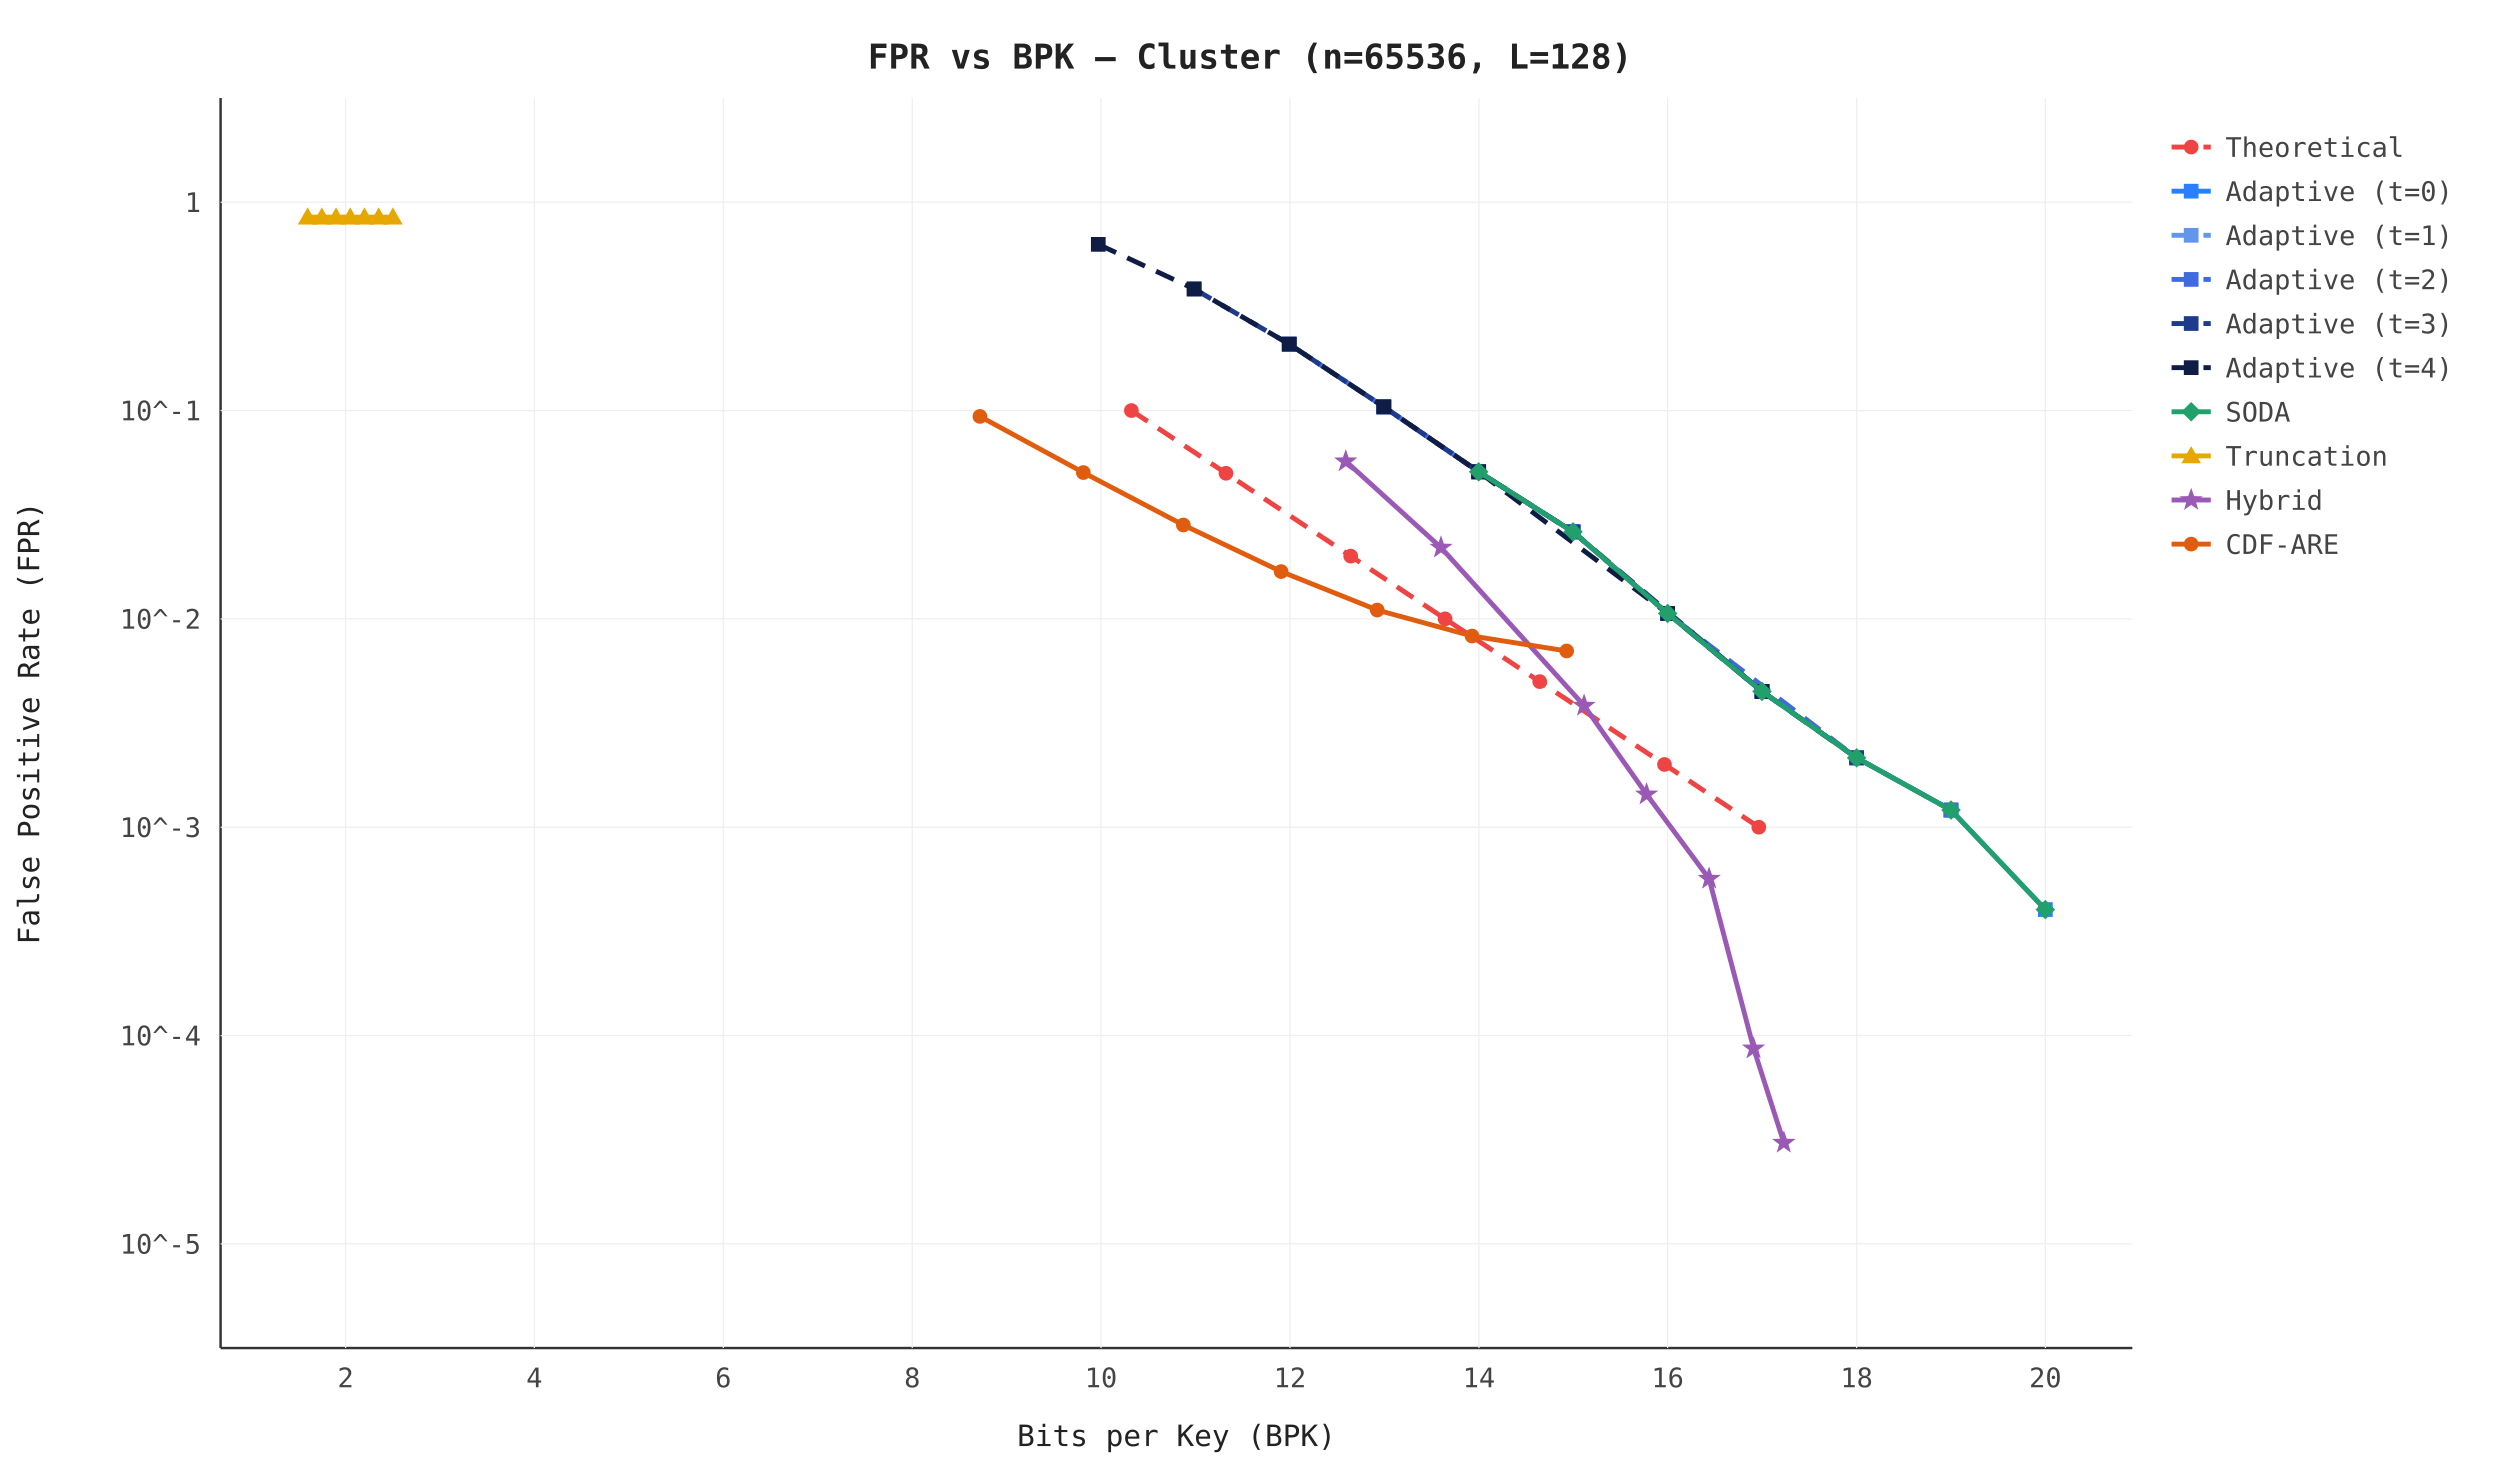
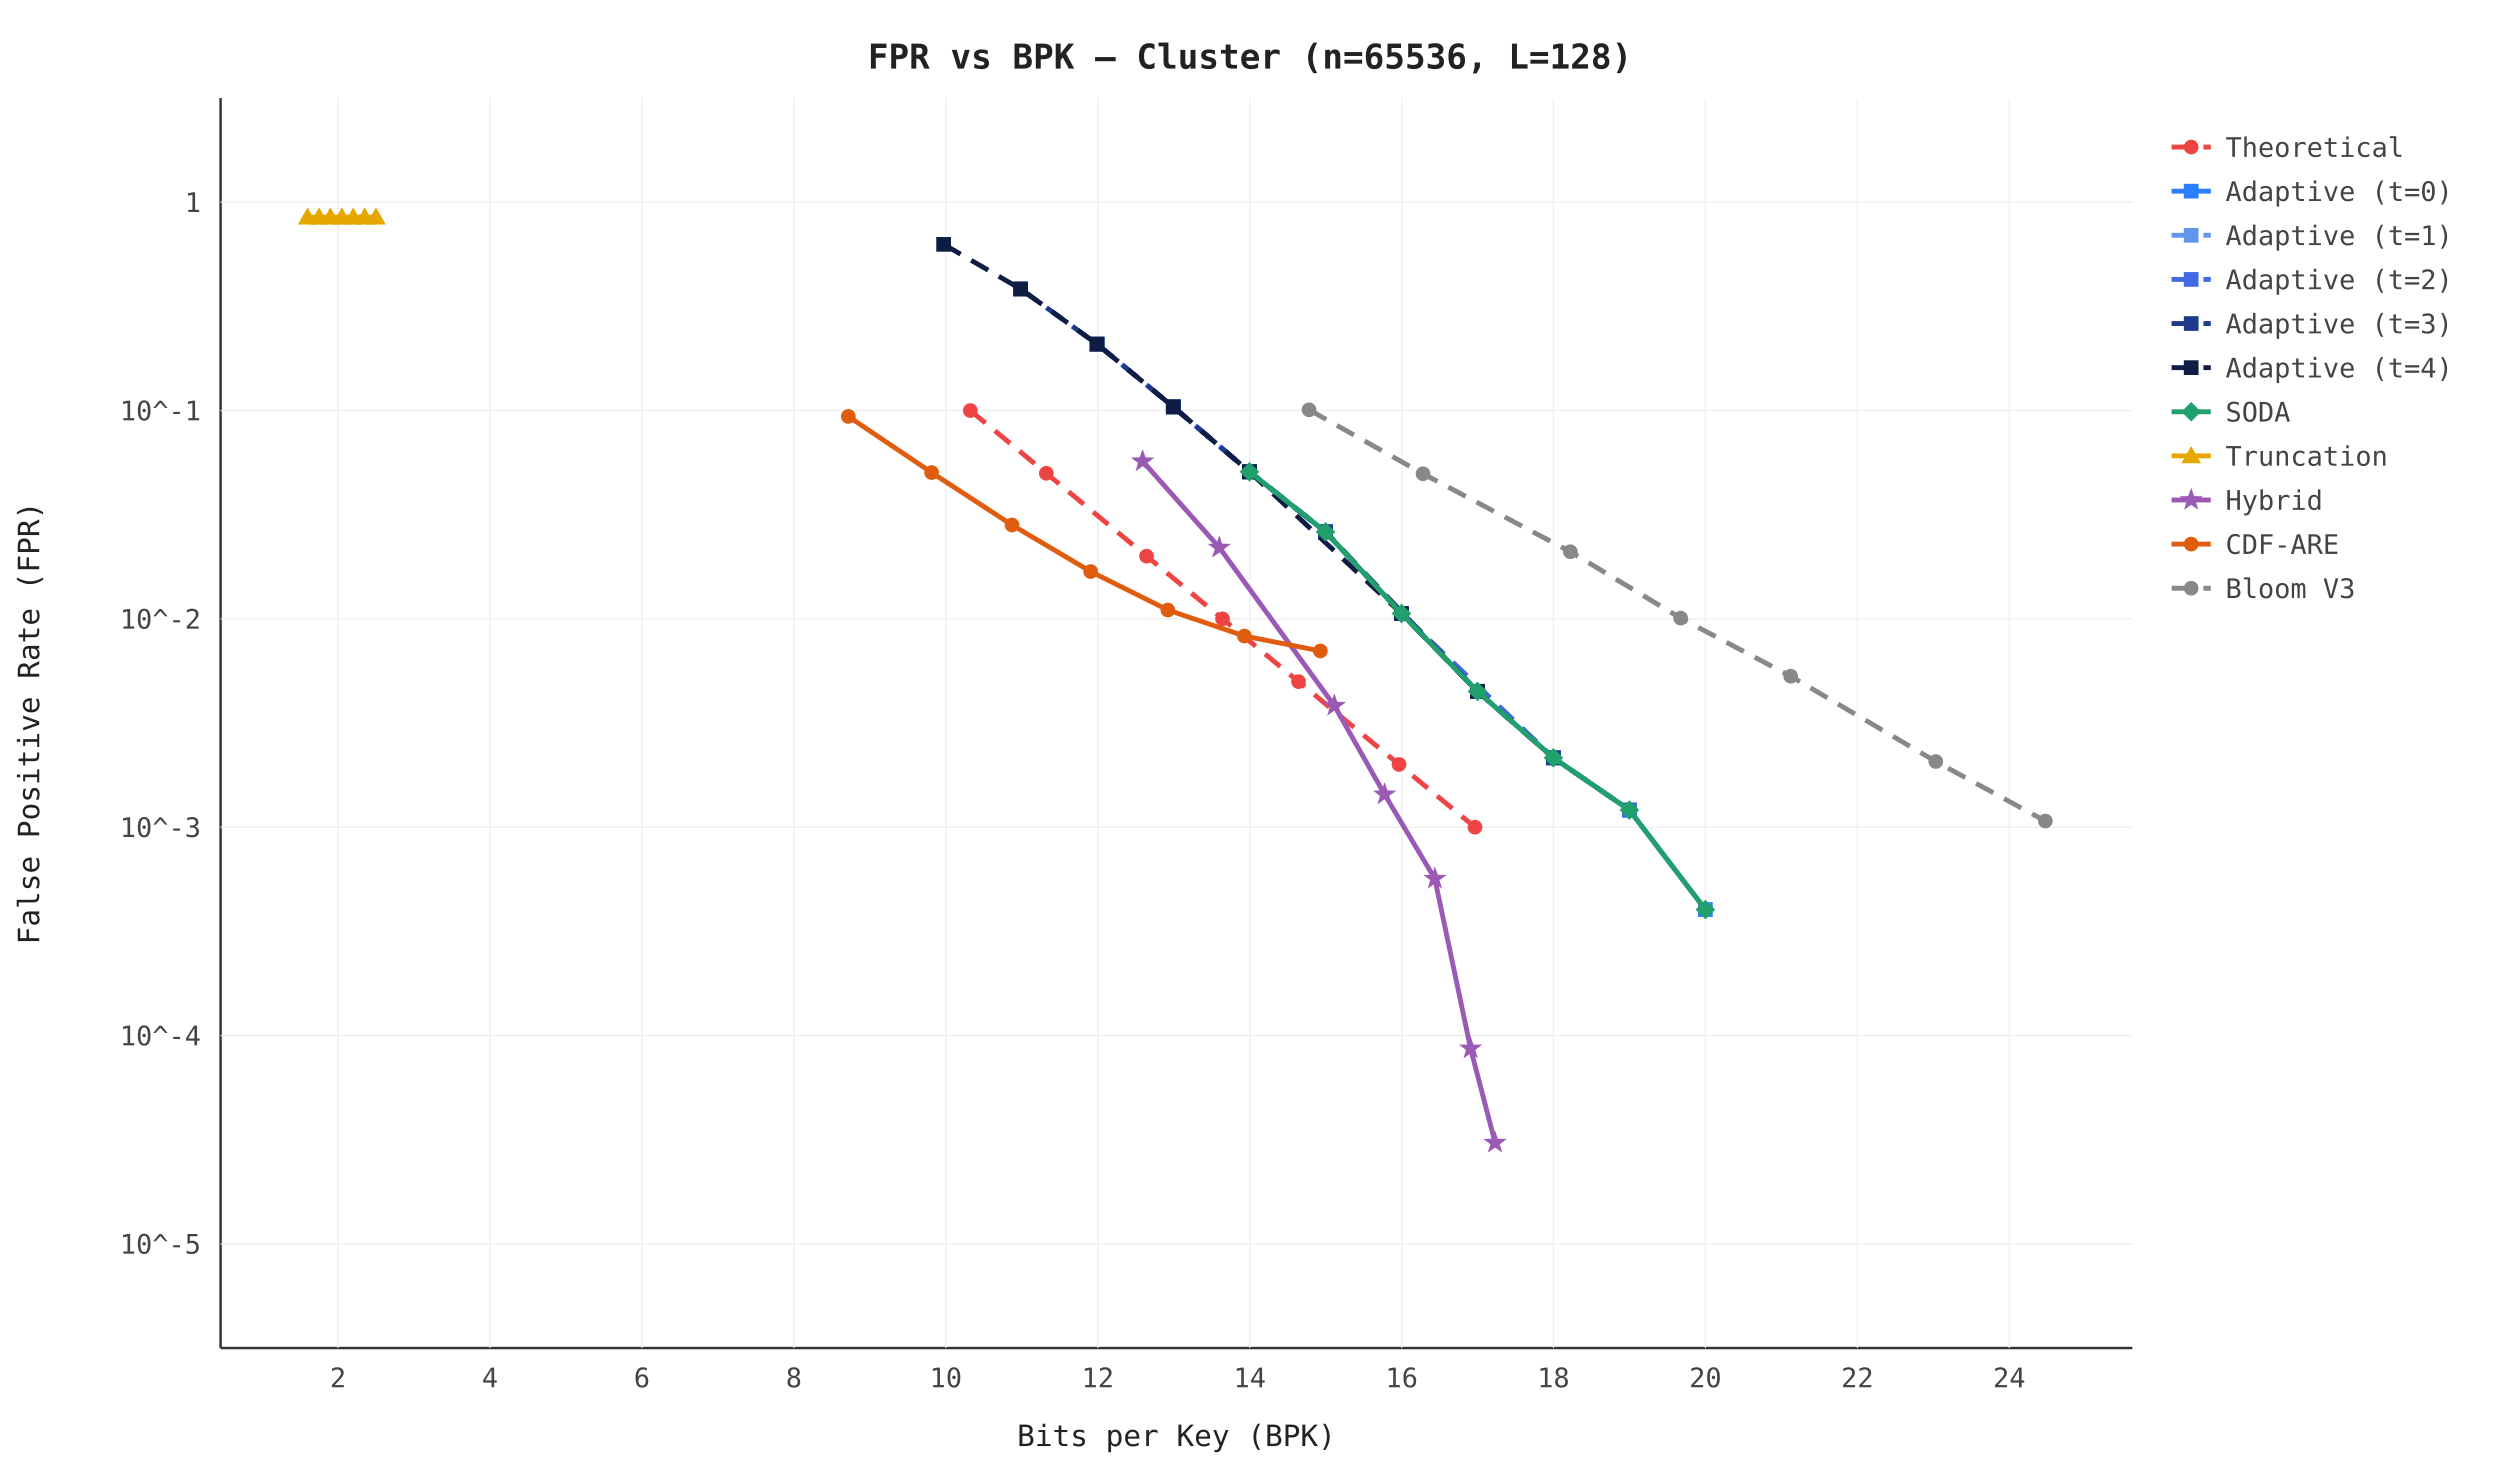
<svg xmlns="http://www.w3.org/2000/svg" width="1020" height="600" viewBox="0 0 1020 600">
  <style>text{font-family:Menlo,Monaco,monospace;font-size:12px;fill:#222} .axis{stroke:#333;stroke-width:1} .grid{stroke:#eee;stroke-width:0.5} .label{font-size:11px;fill:#444}</style>
  <text x="510" y="28" text-anchor="middle" style="font-size:14px;font-weight:bold">FPR vs BPK — Cluster (n=65536, L=128)</text>
  <line class="axis" x1="90.0" y1="550.0" x2="870.0" y2="550.0" />
  <line class="axis" x1="90.0" y1="40.0" x2="90.0" y2="550.0" />
  <line class="grid" x1="90.0" y1="507.5" x2="870.0" y2="507.5" />
  <text class="label" x="82.0" y="511.5" text-anchor="end">10^-5</text>
  <line class="grid" x1="90.0" y1="422.5" x2="870.0" y2="422.5" />
  <text class="label" x="82.0" y="426.5" text-anchor="end">10^-4</text>
  <line class="grid" x1="90.0" y1="337.5" x2="870.0" y2="337.5" />
  <text class="label" x="82.0" y="341.5" text-anchor="end">10^-3</text>
  <line class="grid" x1="90.0" y1="252.5" x2="870.0" y2="252.5" />
  <text class="label" x="82.0" y="256.5" text-anchor="end">10^-2</text>
  <line class="grid" x1="90.0" y1="167.5" x2="870.0" y2="167.5" />
  <text class="label" x="82.0" y="171.5" text-anchor="end">10^-1</text>
  <line class="grid" x1="90.0" y1="82.5" x2="870.0" y2="82.5" />
  <text class="label" x="82.0" y="86.5" text-anchor="end">1</text>
-   <line class="grid" x1="141.0" y1="40.0" x2="141.0" y2="550.0" />
-   <text class="label" x="141.0" y="566.0" text-anchor="middle">2</text>
-   <line class="grid" x1="218.0" y1="40.0" x2="218.0" y2="550.0" />
-   <text class="label" x="218.0" y="566.0" text-anchor="middle">4</text>
-   <line class="grid" x1="295.1" y1="40.0" x2="295.1" y2="550.0" />
-   <text class="label" x="295.1" y="566.0" text-anchor="middle">6</text>
-   <line class="grid" x1="372.2" y1="40.0" x2="372.2" y2="550.0" />
-   <text class="label" x="372.2" y="566.0" text-anchor="middle">8</text>
-   <line class="grid" x1="449.2" y1="40.0" x2="449.2" y2="550.0" />
-   <text class="label" x="449.2" y="566.0" text-anchor="middle">10</text>
-   <line class="grid" x1="526.3" y1="40.0" x2="526.3" y2="550.0" />
-   <text class="label" x="526.3" y="566.0" text-anchor="middle">12</text>
-   <line class="grid" x1="603.4" y1="40.0" x2="603.4" y2="550.0" />
-   <text class="label" x="603.4" y="566.0" text-anchor="middle">14</text>
-   <line class="grid" x1="680.4" y1="40.0" x2="680.4" y2="550.0" />
-   <text class="label" x="680.4" y="566.0" text-anchor="middle">16</text>
-   <line class="grid" x1="757.5" y1="40.0" x2="757.5" y2="550.0" />
-   <text class="label" x="757.5" y="566.0" text-anchor="middle">18</text>
-   <line class="grid" x1="834.5" y1="40.0" x2="834.5" y2="550.0" />
-   <text class="label" x="834.5" y="566.0" text-anchor="middle">20</text>
-   <polyline fill="none" stroke="#ef4444" stroke-width="2" stroke-dasharray="8,5" points="461.6,167.5 500.2,193.1 551.1,226.9 589.6,252.5 628.2,278.1 679.1,311.9 717.6,337.5" />
-   <circle cx="461.6" cy="167.5" r="3" fill="#ef4444" />
-   <circle cx="500.2" cy="193.1" r="3" fill="#ef4444" />
-   <circle cx="551.1" cy="226.9" r="3" fill="#ef4444" />
-   <circle cx="589.6" cy="252.5" r="3" fill="#ef4444" />
-   <circle cx="628.2" cy="278.1" r="3" fill="#ef4444" />
-   <circle cx="679.1" cy="311.9" r="3" fill="#ef4444" />
-   <circle cx="717.6" cy="337.5" r="3" fill="#ef4444" />
-   <polyline fill="none" stroke="#2a7fff" stroke-width="2" points="603.3,192.5 641.8,217.0 680.4,250.3 718.9,282.1 757.5,309.2 796.0,330.5 834.5,371.1" />
-   <rect x="600.3" y="189.5" width="6" height="6" fill="#2a7fff" />
-   <rect x="638.8" y="214.0" width="6" height="6" fill="#2a7fff" />
-   <rect x="677.4" y="247.3" width="6" height="6" fill="#2a7fff" />
-   <rect x="715.9" y="279.1" width="6" height="6" fill="#2a7fff" />
-   <rect x="754.5" y="306.2" width="6" height="6" fill="#2a7fff" />
-   <rect x="793.0" y="327.5" width="6" height="6" fill="#2a7fff" />
-   <rect x="831.5" y="368.1" width="6" height="6" fill="#2a7fff" />
-   <polyline fill="none" stroke="#6495ED" stroke-width="2" stroke-dasharray="8,5" points="564.6,166.0 603.3,192.5 641.8,217.0 680.4,250.3 718.9,282.1 757.5,309.2 796.0,330.5" />
-   <rect x="561.6" y="163.0" width="6" height="6" fill="#6495ED" />
-   <rect x="600.3" y="189.5" width="6" height="6" fill="#6495ED" />
-   <rect x="638.8" y="214.0" width="6" height="6" fill="#6495ED" />
-   <rect x="677.4" y="247.3" width="6" height="6" fill="#6495ED" />
-   <rect x="715.9" y="279.1" width="6" height="6" fill="#6495ED" />
-   <rect x="754.5" y="306.2" width="6" height="6" fill="#6495ED" />
-   <rect x="793.0" y="327.5" width="6" height="6" fill="#6495ED" />
-   <polyline fill="none" stroke="#4169E1" stroke-width="2" stroke-dasharray="8,5" points="526.0,140.4 564.6,166.0 603.3,192.5 641.8,217.0 680.4,250.3 757.5,309.2 796.0,330.5" />
-   <rect x="523.0" y="137.4" width="6" height="6" fill="#4169E1" />
-   <rect x="561.6" y="163.0" width="6" height="6" fill="#4169E1" />
-   <rect x="600.3" y="189.5" width="6" height="6" fill="#4169E1" />
-   <rect x="638.8" y="214.0" width="6" height="6" fill="#4169E1" />
-   <rect x="677.4" y="247.3" width="6" height="6" fill="#4169E1" />
-   <rect x="754.5" y="306.2" width="6" height="6" fill="#4169E1" />
-   <rect x="793.0" y="327.5" width="6" height="6" fill="#4169E1" />
-   <polyline fill="none" stroke="#1E3A8A" stroke-width="2" stroke-dasharray="8,5" points="487.2,117.9 526.0,140.4 564.6,166.0 603.3,192.5 641.8,217.0 718.9,282.1 757.5,309.2" />
-   <rect x="484.2" y="114.9" width="6" height="6" fill="#1E3A8A" />
-   <rect x="523.0" y="137.4" width="6" height="6" fill="#1E3A8A" />
-   <rect x="561.6" y="163.0" width="6" height="6" fill="#1E3A8A" />
-   <rect x="600.3" y="189.5" width="6" height="6" fill="#1E3A8A" />
-   <rect x="638.8" y="214.0" width="6" height="6" fill="#1E3A8A" />
-   <rect x="715.9" y="279.1" width="6" height="6" fill="#1E3A8A" />
-   <rect x="754.5" y="306.2" width="6" height="6" fill="#1E3A8A" />
-   <polyline fill="none" stroke="#0F1D45" stroke-width="2" stroke-dasharray="8,5" points="448.1,99.7 487.2,117.9 526.0,140.4 564.6,166.0 603.3,192.5 680.4,250.3 718.9,282.1" />
-   <rect x="445.1" y="96.7" width="6" height="6" fill="#0F1D45" />
-   <rect x="484.2" y="114.9" width="6" height="6" fill="#0F1D45" />
-   <rect x="523.0" y="137.4" width="6" height="6" fill="#0F1D45" />
-   <rect x="561.6" y="163.0" width="6" height="6" fill="#0F1D45" />
-   <rect x="600.3" y="189.5" width="6" height="6" fill="#0F1D45" />
-   <rect x="677.4" y="247.3" width="6" height="6" fill="#0F1D45" />
-   <rect x="715.9" y="279.1" width="6" height="6" fill="#0F1D45" />
-   <polyline fill="none" stroke="#22a06b" stroke-width="2" points="603.3,192.5 641.8,217.0 680.4,250.3 718.9,282.1 757.5,309.2 796.0,330.5 834.5,371.1" />
-   <polygon points="603.3,188.5 607.3,192.5 603.3,196.5 599.3,192.5" fill="#22a06b" />
-   <polygon points="641.8,213.0 645.8,217.0 641.8,221.0 637.8,217.0" fill="#22a06b" />
-   <polygon points="680.4,246.3 684.4,250.3 680.4,254.3 676.4,250.3" fill="#22a06b" />
-   <polygon points="718.9,278.1 722.9,282.1 718.9,286.1 714.9,282.1" fill="#22a06b" />
-   <polygon points="757.5,305.2 761.5,309.2 757.5,313.2 753.5,309.2" fill="#22a06b" />
-   <polygon points="796.0,326.5 800.0,330.5 796.0,334.5 792.0,330.5" fill="#22a06b" />
-   <polygon points="834.5,367.1 838.5,371.1 834.5,375.1 830.5,371.1" fill="#22a06b" />
-   <polyline fill="none" stroke="#e6a800" stroke-width="2" points="125.5,88.6 131.3,88.6 137.1,88.6 142.9,88.6 148.7,88.6 154.5,88.6 160.3,88.6" />
+   <line class="grid" x1="137.9" y1="40.0" x2="137.9" y2="550.0" />
+   <text class="label" x="137.9" y="566.0" text-anchor="middle">2</text>
+   <line class="grid" x1="199.9" y1="40.0" x2="199.9" y2="550.0" />
+   <text class="label" x="199.9" y="566.0" text-anchor="middle">4</text>
+   <line class="grid" x1="261.9" y1="40.0" x2="261.9" y2="550.0" />
+   <text class="label" x="261.9" y="566.0" text-anchor="middle">6</text>
+   <line class="grid" x1="323.9" y1="40.0" x2="323.9" y2="550.0" />
+   <text class="label" x="323.9" y="566.0" text-anchor="middle">8</text>
+   <line class="grid" x1="385.9" y1="40.0" x2="385.9" y2="550.0" />
+   <text class="label" x="385.9" y="566.0" text-anchor="middle">10</text>
+   <line class="grid" x1="447.9" y1="40.0" x2="447.9" y2="550.0" />
+   <text class="label" x="447.9" y="566.0" text-anchor="middle">12</text>
+   <line class="grid" x1="509.9" y1="40.0" x2="509.9" y2="550.0" />
+   <text class="label" x="509.9" y="566.0" text-anchor="middle">14</text>
+   <line class="grid" x1="571.9" y1="40.0" x2="571.9" y2="550.0" />
+   <text class="label" x="571.9" y="566.0" text-anchor="middle">16</text>
+   <line class="grid" x1="633.8" y1="40.0" x2="633.8" y2="550.0" />
+   <text class="label" x="633.8" y="566.0" text-anchor="middle">18</text>
+   <line class="grid" x1="695.8" y1="40.0" x2="695.8" y2="550.0" />
+   <text class="label" x="695.8" y="566.0" text-anchor="middle">20</text>
+   <line class="grid" x1="757.8" y1="40.0" x2="757.8" y2="550.0" />
+   <text class="label" x="757.8" y="566.0" text-anchor="middle">22</text>
+   <line class="grid" x1="819.8" y1="40.0" x2="819.8" y2="550.0" />
+   <text class="label" x="819.8" y="566.0" text-anchor="middle">24</text>
+   <polyline fill="none" stroke="#ef4444" stroke-width="2" stroke-dasharray="8,5" points="395.9,167.5 426.9,193.1 467.8,226.9 498.8,252.5 529.8,278.1 570.8,311.9 601.8,337.5" />
+   <circle cx="395.9" cy="167.5" r="3" fill="#ef4444" />
+   <circle cx="426.9" cy="193.1" r="3" fill="#ef4444" />
+   <circle cx="467.8" cy="226.9" r="3" fill="#ef4444" />
+   <circle cx="498.8" cy="252.5" r="3" fill="#ef4444" />
+   <circle cx="529.8" cy="278.1" r="3" fill="#ef4444" />
+   <circle cx="570.8" cy="311.9" r="3" fill="#ef4444" />
+   <circle cx="601.8" cy="337.5" r="3" fill="#ef4444" />
+   <polyline fill="none" stroke="#2a7fff" stroke-width="2" points="509.8,192.5 540.8,217.0 571.8,250.3 602.8,282.1 633.8,309.2 664.8,330.5 695.8,371.1" />
+   <rect x="506.8" y="189.5" width="6" height="6" fill="#2a7fff" />
+   <rect x="537.8" y="214.0" width="6" height="6" fill="#2a7fff" />
+   <rect x="568.8" y="247.3" width="6" height="6" fill="#2a7fff" />
+   <rect x="599.8" y="279.1" width="6" height="6" fill="#2a7fff" />
+   <rect x="630.8" y="306.2" width="6" height="6" fill="#2a7fff" />
+   <rect x="661.8" y="327.5" width="6" height="6" fill="#2a7fff" />
+   <rect x="692.8" y="368.1" width="6" height="6" fill="#2a7fff" />
+   <polyline fill="none" stroke="#6495ED" stroke-width="2" stroke-dasharray="8,5" points="478.7,166.0 509.8,192.5 540.8,217.0 571.8,250.3 602.8,282.1 633.8,309.2 664.8,330.5" />
+   <rect x="475.7" y="163.0" width="6" height="6" fill="#6495ED" />
+   <rect x="506.8" y="189.5" width="6" height="6" fill="#6495ED" />
+   <rect x="537.8" y="214.0" width="6" height="6" fill="#6495ED" />
+   <rect x="568.8" y="247.3" width="6" height="6" fill="#6495ED" />
+   <rect x="599.8" y="279.1" width="6" height="6" fill="#6495ED" />
+   <rect x="630.8" y="306.2" width="6" height="6" fill="#6495ED" />
+   <rect x="661.8" y="327.5" width="6" height="6" fill="#6495ED" />
+   <polyline fill="none" stroke="#4169E1" stroke-width="2" stroke-dasharray="8,5" points="447.6,140.4 478.7,166.0 509.8,192.5 540.8,217.0 571.8,250.3 633.8,309.2 664.8,330.5" />
+   <rect x="444.6" y="137.4" width="6" height="6" fill="#4169E1" />
+   <rect x="475.7" y="163.0" width="6" height="6" fill="#4169E1" />
+   <rect x="506.8" y="189.5" width="6" height="6" fill="#4169E1" />
+   <rect x="537.8" y="214.0" width="6" height="6" fill="#4169E1" />
+   <rect x="568.8" y="247.3" width="6" height="6" fill="#4169E1" />
+   <rect x="630.8" y="306.2" width="6" height="6" fill="#4169E1" />
+   <rect x="661.8" y="327.5" width="6" height="6" fill="#4169E1" />
+   <polyline fill="none" stroke="#1E3A8A" stroke-width="2" stroke-dasharray="8,5" points="416.4,117.9 447.6,140.4 478.7,166.0 509.8,192.5 540.8,217.0 602.8,282.1 633.8,309.2" />
+   <rect x="413.4" y="114.9" width="6" height="6" fill="#1E3A8A" />
+   <rect x="444.6" y="137.4" width="6" height="6" fill="#1E3A8A" />
+   <rect x="475.7" y="163.0" width="6" height="6" fill="#1E3A8A" />
+   <rect x="506.8" y="189.5" width="6" height="6" fill="#1E3A8A" />
+   <rect x="537.8" y="214.0" width="6" height="6" fill="#1E3A8A" />
+   <rect x="599.8" y="279.1" width="6" height="6" fill="#1E3A8A" />
+   <rect x="630.8" y="306.2" width="6" height="6" fill="#1E3A8A" />
+   <polyline fill="none" stroke="#0F1D45" stroke-width="2" stroke-dasharray="8,5" points="385.0,99.7 416.4,117.9 447.6,140.4 478.7,166.0 509.8,192.5 571.8,250.3 602.8,282.1" />
+   <rect x="382.0" y="96.7" width="6" height="6" fill="#0F1D45" />
+   <rect x="413.4" y="114.9" width="6" height="6" fill="#0F1D45" />
+   <rect x="444.6" y="137.4" width="6" height="6" fill="#0F1D45" />
+   <rect x="475.7" y="163.0" width="6" height="6" fill="#0F1D45" />
+   <rect x="506.8" y="189.5" width="6" height="6" fill="#0F1D45" />
+   <rect x="568.8" y="247.3" width="6" height="6" fill="#0F1D45" />
+   <rect x="599.8" y="279.1" width="6" height="6" fill="#0F1D45" />
+   <polyline fill="none" stroke="#22a06b" stroke-width="2" points="509.8,192.5 540.8,217.0 571.8,250.3 602.8,282.1 633.8,309.2 664.8,330.5 695.8,371.1" />
+   <polygon points="509.8,188.5 513.8,192.5 509.8,196.5 505.8,192.5" fill="#22a06b" />
+   <polygon points="540.8,213.0 544.8,217.0 540.8,221.0 536.8,217.0" fill="#22a06b" />
+   <polygon points="571.8,246.3 575.8,250.3 571.8,254.3 567.8,250.3" fill="#22a06b" />
+   <polygon points="602.8,278.1 606.8,282.1 602.8,286.1 598.8,282.1" fill="#22a06b" />
+   <polygon points="633.8,305.2 637.8,309.2 633.8,313.2 629.8,309.2" fill="#22a06b" />
+   <polygon points="664.8,326.5 668.8,330.5 664.8,334.5 660.8,330.5" fill="#22a06b" />
+   <polygon points="695.8,367.1 699.8,371.1 695.8,375.1 691.8,371.1" fill="#22a06b" />
+   <polyline fill="none" stroke="#e6a800" stroke-width="2" points="125.5,88.6 130.2,88.6 134.8,88.6 139.5,88.6 144.1,88.6 148.8,88.6 153.4,88.6" />
  <polygon points="125.5,84.6 129.5,91.6 121.5,91.6" fill="#e6a800" />
-   <polygon points="131.3,84.6 135.3,91.6 127.3,91.6" fill="#e6a800" />
-   <polygon points="137.1,84.6 141.1,91.6 133.1,91.6" fill="#e6a800" />
-   <polygon points="142.9,84.6 146.9,91.6 138.9,91.6" fill="#e6a800" />
-   <polygon points="148.7,84.6 152.7,91.6 144.7,91.6" fill="#e6a800" />
-   <polygon points="154.5,84.6 158.5,91.6 150.5,91.6" fill="#e6a800" />
-   <polygon points="160.3,84.6 164.3,91.6 156.3,91.6" fill="#e6a800" />
-   <polyline fill="none" stroke="#9b59b6" stroke-width="2" points="549.1,188.2 587.9,223.4 646.3,287.9 671.8,324.1 697.3,358.5 715.5,427.8 727.8,466.2" />
-   <polygon points="549.1,183.2 547.9,186.6 544.3,186.7 547.2,188.9 546.1,192.3 549.1,190.2 552.0,192.3 551.0,188.9 553.8,186.7 550.2,186.6" fill="#9b59b6" />
-   <polygon points="587.9,218.4 586.8,221.8 583.2,221.9 586.0,224.0 585.0,227.5 587.9,225.4 590.9,227.5 589.8,224.0 592.7,221.9 589.1,221.8" fill="#9b59b6" />
-   <polygon points="646.3,282.9 645.1,286.3 641.5,286.4 644.4,288.6 643.4,292.0 646.3,289.9 649.2,292.0 648.2,288.6 651.0,286.4 647.5,286.3" fill="#9b59b6" />
-   <polygon points="671.8,319.1 670.6,322.5 667.1,322.6 669.9,324.7 668.9,328.2 671.8,326.1 674.8,328.2 673.7,324.7 676.6,322.6 673.0,322.5" fill="#9b59b6" />
-   <polygon points="697.3,353.5 696.1,356.9 692.6,357.0 695.4,359.1 694.4,362.6 697.3,360.5 700.3,362.6 699.2,359.1 702.1,357.0 698.5,356.9" fill="#9b59b6" />
-   <polygon points="715.5,422.8 714.3,426.2 710.7,426.2 713.6,428.4 712.5,431.8 715.5,429.8 718.4,431.8 717.4,428.4 720.2,426.2 716.6,426.2" fill="#9b59b6" />
-   <polygon points="727.8,461.2 726.6,464.6 723.0,464.7 725.9,466.9 724.9,470.3 727.8,468.2 730.7,470.3 729.7,466.9 732.6,464.7 729.0,464.6" fill="#9b59b6" />
-   <polyline fill="none" stroke="#e05d10" stroke-width="2" points="399.8,169.9 442.0,192.8 482.8,214.2 522.7,233.2 561.9,248.9 600.6,259.5 639.2,265.6" />
-   <circle cx="399.8" cy="169.9" r="3" fill="#e05d10" />
-   <circle cx="442.0" cy="192.8" r="3" fill="#e05d10" />
-   <circle cx="482.8" cy="214.2" r="3" fill="#e05d10" />
-   <circle cx="522.7" cy="233.2" r="3" fill="#e05d10" />
-   <circle cx="561.9" cy="248.9" r="3" fill="#e05d10" />
-   <circle cx="600.6" cy="259.5" r="3" fill="#e05d10" />
-   <circle cx="639.2" cy="265.6" r="3" fill="#e05d10" />
+   <polygon points="130.2,84.6 134.2,91.6 126.2,91.6" fill="#e6a800" />
+   <polygon points="134.8,84.6 138.8,91.6 130.8,91.6" fill="#e6a800" />
+   <polygon points="139.5,84.6 143.5,91.6 135.5,91.6" fill="#e6a800" />
+   <polygon points="144.1,84.6 148.1,91.6 140.1,91.6" fill="#e6a800" />
+   <polygon points="148.8,84.6 152.8,91.6 144.8,91.6" fill="#e6a800" />
+   <polygon points="153.4,84.6 157.4,91.6 149.4,91.6" fill="#e6a800" />
+   <polyline fill="none" stroke="#9b59b6" stroke-width="2" points="466.2,188.2 497.5,223.4 544.4,287.9 564.9,324.1 585.4,358.5 600.0,427.8 610.0,466.2" />
+   <polygon points="466.2,183.2 465.0,186.6 461.4,186.7 464.3,188.9 463.3,192.3 466.2,190.2 469.1,192.3 468.1,188.9 471.0,186.7 467.4,186.6" fill="#9b59b6" />
+   <polygon points="497.5,218.4 496.3,221.8 492.7,221.9 495.6,224.0 494.5,227.5 497.5,225.4 500.4,227.5 499.4,224.0 502.2,221.9 498.6,221.8" fill="#9b59b6" />
+   <polygon points="544.4,282.9 543.2,286.3 539.6,286.4 542.5,288.6 541.5,292.0 544.4,289.9 547.3,292.0 546.3,288.6 549.2,286.4 545.6,286.3" fill="#9b59b6" />
+   <polygon points="564.9,319.1 563.8,322.5 560.2,322.6 563.0,324.7 562.0,328.2 564.9,326.1 567.9,328.2 566.8,324.7 569.7,322.6 566.1,322.5" fill="#9b59b6" />
+   <polygon points="585.4,353.5 584.3,356.9 580.7,357.0 583.5,359.1 582.5,362.6 585.4,360.5 588.4,362.6 587.3,359.1 590.2,357.0 586.6,356.9" fill="#9b59b6" />
+   <polygon points="600.0,422.8 598.9,426.2 595.3,426.2 598.1,428.4 597.1,431.8 600.0,429.8 603.0,431.8 601.9,428.4 604.8,426.2 601.2,426.2" fill="#9b59b6" />
+   <polygon points="610.0,461.2 608.8,464.6 605.2,464.7 608.1,466.9 607.0,470.3 610.0,468.2 612.9,470.3 611.9,466.9 614.7,464.7 611.1,464.6" fill="#9b59b6" />
+   <polyline fill="none" stroke="#e05d10" stroke-width="2" points="346.1,169.9 380.1,192.8 412.9,214.2 445.0,233.2 476.5,248.9 507.7,259.5 538.7,265.6" />
+   <circle cx="346.1" cy="169.9" r="3" fill="#e05d10" />
+   <circle cx="380.1" cy="192.8" r="3" fill="#e05d10" />
+   <circle cx="412.9" cy="214.2" r="3" fill="#e05d10" />
+   <circle cx="445.0" cy="233.2" r="3" fill="#e05d10" />
+   <circle cx="476.5" cy="248.9" r="3" fill="#e05d10" />
+   <circle cx="507.7" cy="259.5" r="3" fill="#e05d10" />
+   <circle cx="538.7" cy="265.6" r="3" fill="#e05d10" />
+   <polyline fill="none" stroke="#888888" stroke-width="2" stroke-dasharray="8,5" points="534.1,167.2 580.6,193.3 640.7,225.1 685.7,252.2 730.6,275.9 789.8,310.7 834.5,335.0" />
+   <circle cx="534.1" cy="167.2" r="3" fill="#888888" />
+   <circle cx="580.6" cy="193.3" r="3" fill="#888888" />
+   <circle cx="640.7" cy="225.1" r="3" fill="#888888" />
+   <circle cx="685.7" cy="252.2" r="3" fill="#888888" />
+   <circle cx="730.6" cy="275.9" r="3" fill="#888888" />
+   <circle cx="789.8" cy="310.7" r="3" fill="#888888" />
+   <circle cx="834.5" cy="335.0" r="3" fill="#888888" />
  <line x1="886" y1="60" x2="902" y2="60" stroke="#ef4444" stroke-width="2" stroke-dasharray="8,5" />
  <circle cx="894.0" cy="60.0" r="3" fill="#ef4444" />
  <text class="label" x="908" y="64">Theoretical</text>
  <line x1="886" y1="78" x2="902" y2="78" stroke="#2a7fff" stroke-width="2" />
  <rect x="891.0" y="75.0" width="6" height="6" fill="#2a7fff" />
  <text class="label" x="908" y="82">Adaptive (t=0)</text>
  <line x1="886" y1="96" x2="902" y2="96" stroke="#6495ED" stroke-width="2" stroke-dasharray="8,5" />
  <rect x="891.0" y="93.0" width="6" height="6" fill="#6495ED" />
  <text class="label" x="908" y="100">Adaptive (t=1)</text>
  <line x1="886" y1="114" x2="902" y2="114" stroke="#4169E1" stroke-width="2" stroke-dasharray="8,5" />
  <rect x="891.0" y="111.0" width="6" height="6" fill="#4169E1" />
  <text class="label" x="908" y="118">Adaptive (t=2)</text>
  <line x1="886" y1="132" x2="902" y2="132" stroke="#1E3A8A" stroke-width="2" stroke-dasharray="8,5" />
  <rect x="891.0" y="129.0" width="6" height="6" fill="#1E3A8A" />
  <text class="label" x="908" y="136">Adaptive (t=3)</text>
  <line x1="886" y1="150" x2="902" y2="150" stroke="#0F1D45" stroke-width="2" stroke-dasharray="8,5" />
  <rect x="891.0" y="147.0" width="6" height="6" fill="#0F1D45" />
  <text class="label" x="908" y="154">Adaptive (t=4)</text>
  <line x1="886" y1="168" x2="902" y2="168" stroke="#22a06b" stroke-width="2" />
  <polygon points="894.0,164.0 898.0,168.0 894.0,172.0 890.0,168.0" fill="#22a06b" />
  <text class="label" x="908" y="172">SODA</text>
  <line x1="886" y1="186" x2="902" y2="186" stroke="#e6a800" stroke-width="2" />
  <polygon points="894.0,182.0 898.0,189.0 890.0,189.0" fill="#e6a800" />
  <text class="label" x="908" y="190">Truncation</text>
  <line x1="886" y1="204" x2="902" y2="204" stroke="#9b59b6" stroke-width="2" />
  <polygon points="894.0,199.0 892.8,202.4 889.2,202.5 892.1,204.6 891.1,208.0 894.0,206.0 896.9,208.0 895.9,204.6 898.8,202.5 895.2,202.4" fill="#9b59b6" />
  <text class="label" x="908" y="208">Hybrid</text>
  <line x1="886" y1="222" x2="902" y2="222" stroke="#e05d10" stroke-width="2" />
  <circle cx="894.0" cy="222.0" r="3" fill="#e05d10" />
  <text class="label" x="908" y="226">CDF-ARE</text>
+   <line x1="886" y1="240" x2="902" y2="240" stroke="#888888" stroke-width="2" stroke-dasharray="8,5" />
+   <circle cx="894.0" cy="240.0" r="3" fill="#888888" />
+   <text class="label" x="908" y="244">Bloom V3</text>
  <text x="480" y="590" text-anchor="middle">Bits per Key (BPK)</text>
  <text transform="translate(16,295) rotate(-90)" text-anchor="middle">False Positive Rate (FPR)</text>
</svg>
